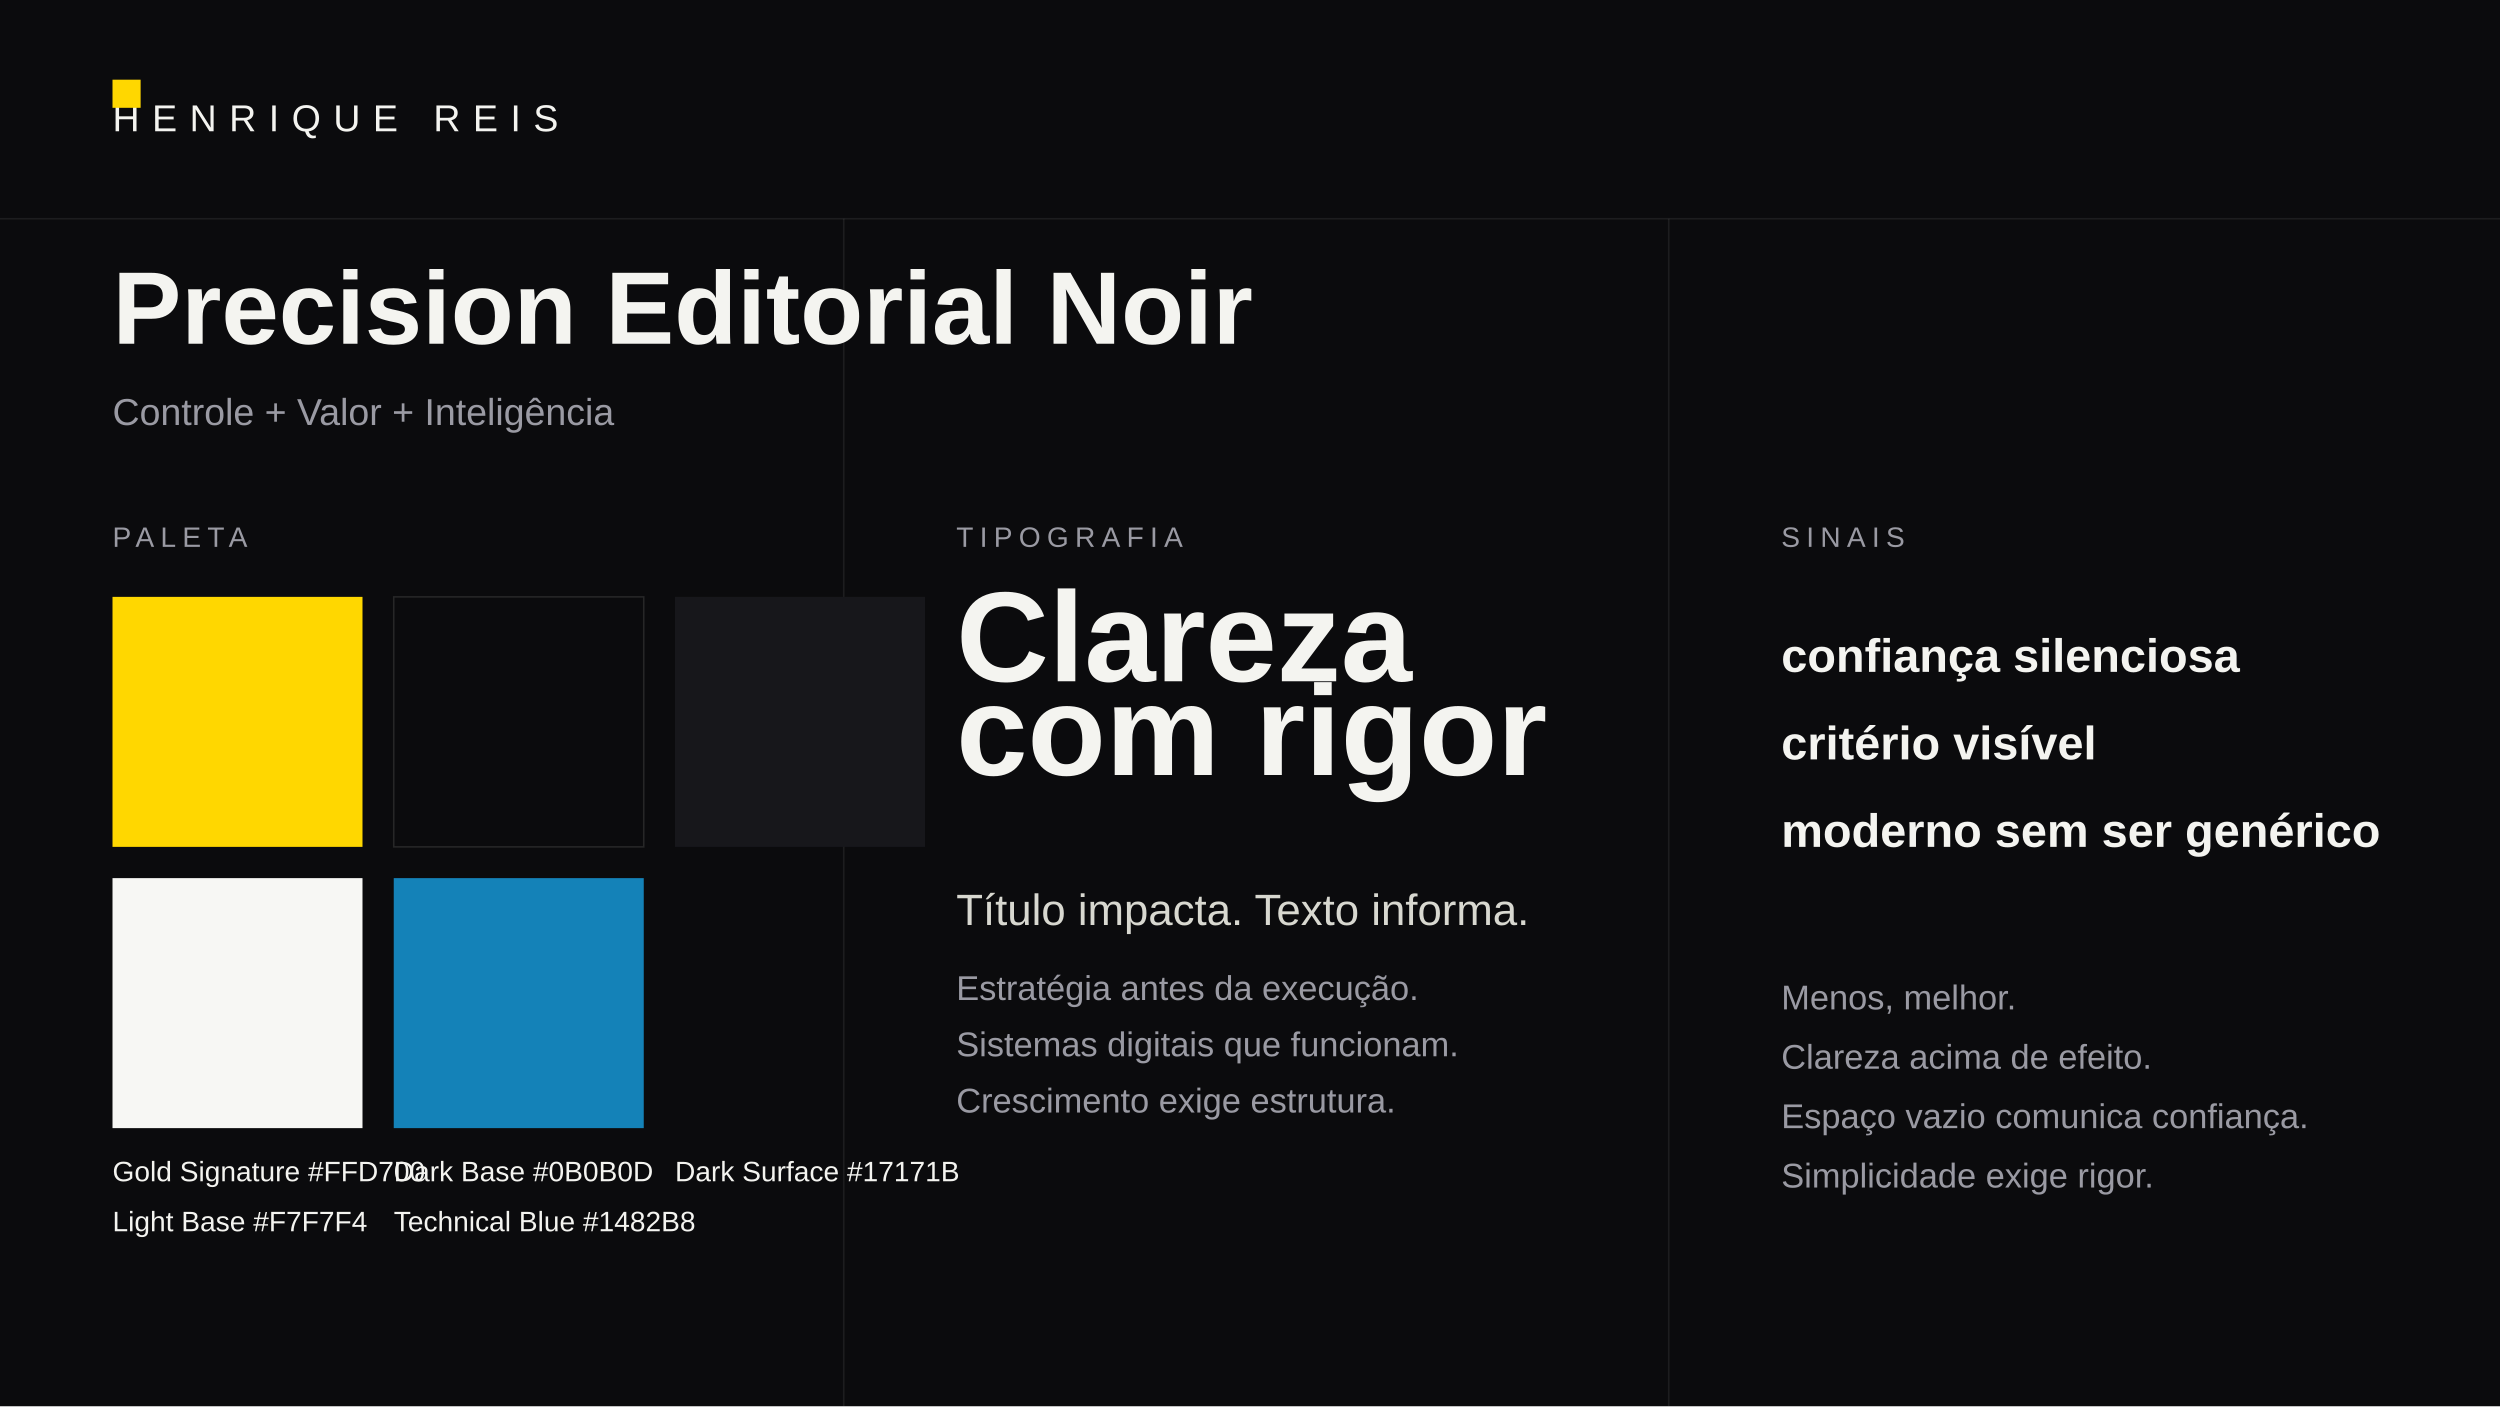
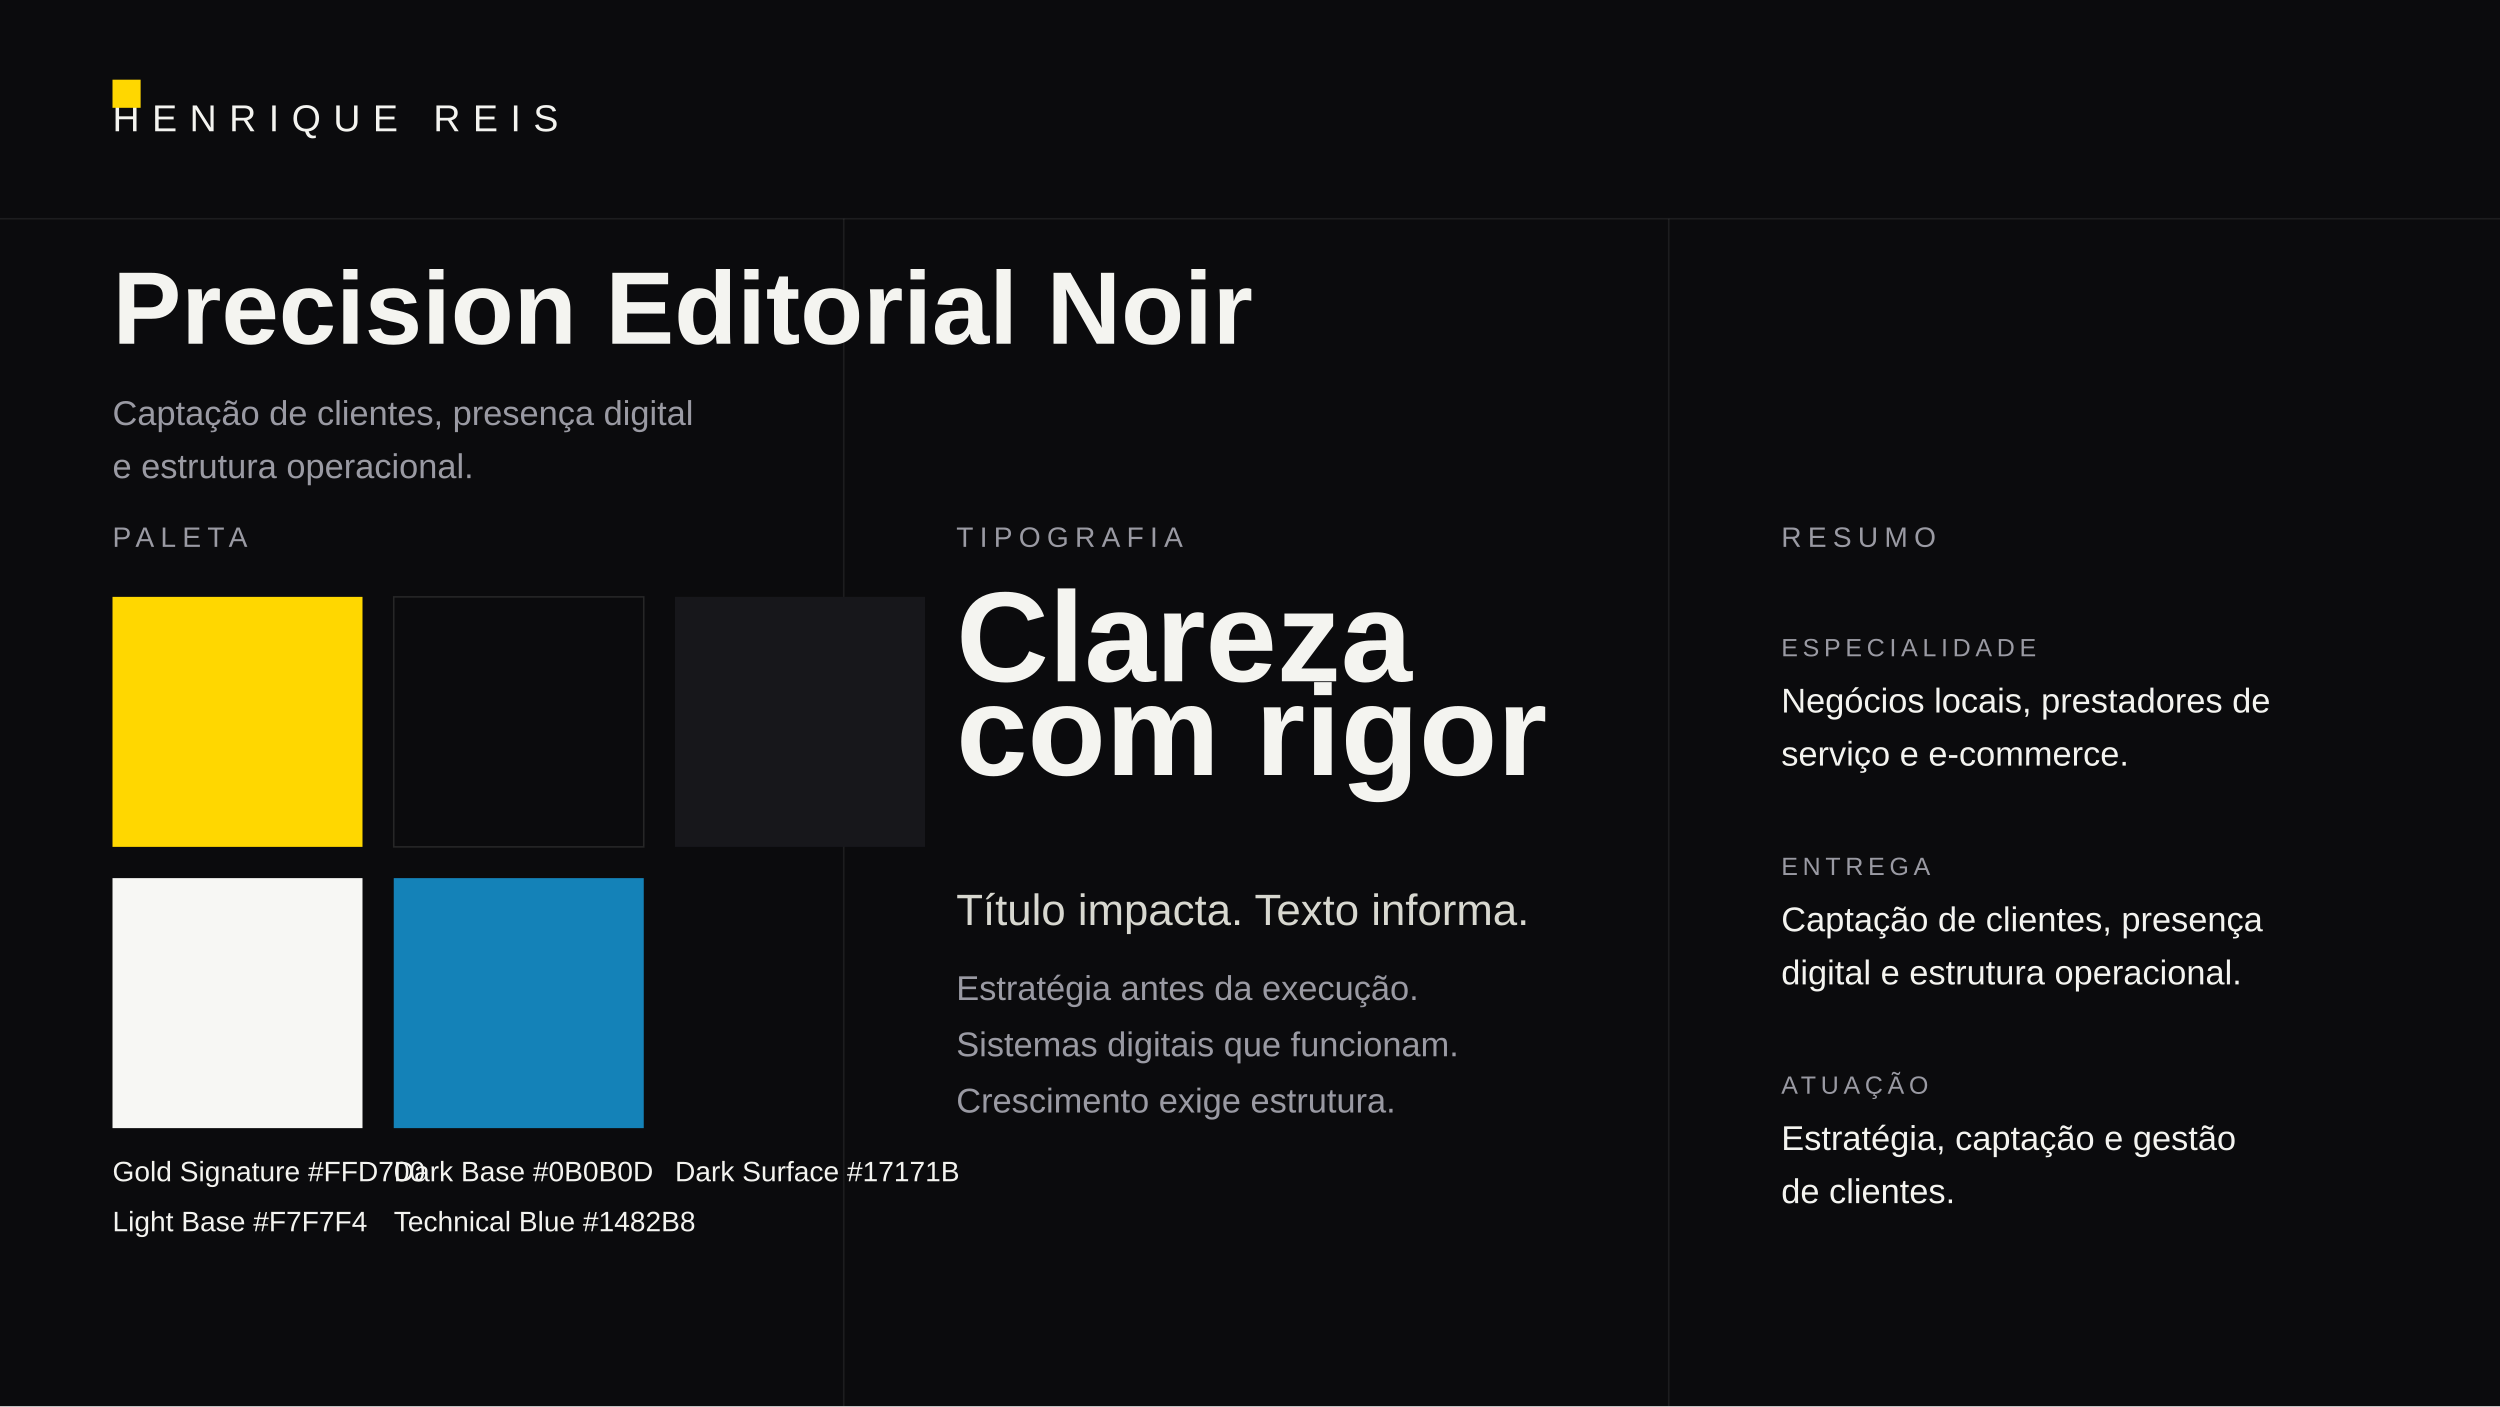
<svg xmlns="http://www.w3.org/2000/svg" width="1600" height="900" viewBox="0 0 1600 900" fill="none">
  <rect width="1600" height="900" fill="#0B0B0D" />
  <path d="M0 140H1600" stroke="#F4F4F0" stroke-opacity="0.08" />
  <path d="M540 140V900" stroke="#F4F4F0" stroke-opacity="0.08" />
  <path d="M1068 140V900" stroke="#F4F4F0" stroke-opacity="0.08" />
  <text x="72" y="84" fill="#F4F4F0" font-size="24" font-family="'Space Grotesk', 'Arial', sans-serif" letter-spacing="8">HENRIQUE REIS</text>
  <rect x="72" y="51" width="18" height="18" fill="#FFD700" />
  <text x="72" y="220" fill="#F4F4F0" font-size="66" font-family="'Space Grotesk', 'Arial', sans-serif" font-weight="700">
    Precision Editorial Noir
  </text>
-   <text x="72" y="272" fill="#9A9AA3" font-size="24" font-family="'Manrope', 'Arial', sans-serif">
-     Controle + Valor + Inteligência
+   <text x="72" y="272" fill="#9A9AA3" font-size="22" font-family="'Manrope', 'Arial', sans-serif">
+     Captação de clientes, presença digital
+   </text>
+   <text x="72" y="306" fill="#9A9AA3" font-size="22" font-family="'Manrope', 'Arial', sans-serif">
+     e estrutura operacional.
  </text>
  <text x="72" y="350" fill="#9A9AA3" font-size="18" font-family="'Space Grotesk', 'Arial', sans-serif" letter-spacing="4">PALETA</text>
  <rect x="72" y="382" width="160" height="160" fill="#FFD700" />
  <rect x="252" y="382" width="160" height="160" fill="#0B0B0D" stroke="#F4F4F0" stroke-opacity="0.12" />
  <rect x="432" y="382" width="160" height="160" fill="#17171B" />
  <rect x="72" y="562" width="160" height="160" fill="#F7F7F4" />
  <rect x="252" y="562" width="160" height="160" fill="#1482B8" />
  <text x="72" y="756" fill="#F4F4F0" font-size="18" font-family="'Manrope', 'Arial', sans-serif">Gold Signature  #FFD700</text>
  <text x="252" y="756" fill="#F4F4F0" font-size="18" font-family="'Manrope', 'Arial', sans-serif">Dark Base  #0B0B0D</text>
  <text x="432" y="756" fill="#F4F4F0" font-size="18" font-family="'Manrope', 'Arial', sans-serif">Dark Surface  #17171B</text>
  <text x="72" y="788" fill="#F4F4F0" font-size="18" font-family="'Manrope', 'Arial', sans-serif">Light Base  #F7F7F4</text>
  <text x="252" y="788" fill="#F4F4F0" font-size="18" font-family="'Manrope', 'Arial', sans-serif">Technical Blue  #1482B8</text>
  <text x="612" y="350" fill="#9A9AA3" font-size="18" font-family="'Space Grotesk', 'Arial', sans-serif" letter-spacing="4">TIPOGRAFIA</text>
  <text x="612" y="436" fill="#F4F4F0" font-size="82" font-family="'Space Grotesk', 'Arial', sans-serif" font-weight="700">
    Clareza
  </text>
  <text x="612" y="496" fill="#F4F4F0" font-size="82" font-family="'Space Grotesk', 'Arial', sans-serif" font-weight="700">
    com rigor
  </text>
  <text x="612" y="592" fill="#D8D8D0" font-size="28" font-family="'Manrope', 'Arial', sans-serif">
    Título impacta. Texto informa.
  </text>
  <text x="612" y="640" fill="#9A9AA3" font-size="22" font-family="'Manrope', 'Arial', sans-serif">
    Estratégia antes da execução.
  </text>
  <text x="612" y="676" fill="#9A9AA3" font-size="22" font-family="'Manrope', 'Arial', sans-serif">
    Sistemas digitais que funcionam.
  </text>
  <text x="612" y="712" fill="#9A9AA3" font-size="22" font-family="'Manrope', 'Arial', sans-serif">
    Crescimento exige estrutura.
  </text>
-   <text x="1140" y="350" fill="#9A9AA3" font-size="18" font-family="'Space Grotesk', 'Arial', sans-serif" letter-spacing="4">SINAIS</text>
-   <text x="1140" y="430" fill="#F4F4F0" font-size="30" font-family="'Space Grotesk', 'Arial', sans-serif" font-weight="700">
-     confiança silenciosa
+   <text x="1140" y="350" fill="#9A9AA3" font-size="18" font-family="'Space Grotesk', 'Arial', sans-serif" letter-spacing="4">RESUMO</text>
+   <text x="1140" y="420" fill="#9A9AA3" font-size="16" font-family="'Space Grotesk', 'Arial', sans-serif" letter-spacing="3">ESPECIALIDADE</text>
+   <text x="1140" y="456" fill="#F4F4F0" font-size="22" font-family="'Manrope', 'Arial', sans-serif">
+     Negócios locais, prestadores de
  </text>
-   <text x="1140" y="486" fill="#F4F4F0" font-size="30" font-family="'Space Grotesk', 'Arial', sans-serif" font-weight="700">
-     critério visível
+   <text x="1140" y="490" fill="#F4F4F0" font-size="22" font-family="'Manrope', 'Arial', sans-serif">
+     serviço e e-commerce.
  </text>
-   <text x="1140" y="542" fill="#F4F4F0" font-size="30" font-family="'Space Grotesk', 'Arial', sans-serif" font-weight="700">
-     moderno sem ser genérico
+   <text x="1140" y="560" fill="#9A9AA3" font-size="16" font-family="'Space Grotesk', 'Arial', sans-serif" letter-spacing="3">ENTREGA</text>
+   <text x="1140" y="596" fill="#F4F4F0" font-size="22" font-family="'Manrope', 'Arial', sans-serif">
+     Captação de clientes, presença
  </text>
-   <text x="1140" y="646" fill="#9A9AA3" font-size="22" font-family="'Manrope', 'Arial', sans-serif">
-     Menos, melhor.
+   <text x="1140" y="630" fill="#F4F4F0" font-size="22" font-family="'Manrope', 'Arial', sans-serif">
+     digital e estrutura operacional.
  </text>
-   <text x="1140" y="684" fill="#9A9AA3" font-size="22" font-family="'Manrope', 'Arial', sans-serif">
-     Clareza acima de efeito.
+   <text x="1140" y="700" fill="#9A9AA3" font-size="16" font-family="'Space Grotesk', 'Arial', sans-serif" letter-spacing="3">ATUAÇÃO</text>
+   <text x="1140" y="736" fill="#F4F4F0" font-size="22" font-family="'Manrope', 'Arial', sans-serif">
+     Estratégia, captação e gestão
  </text>
-   <text x="1140" y="722" fill="#9A9AA3" font-size="22" font-family="'Manrope', 'Arial', sans-serif">
-     Espaço vazio comunica confiança.
-   </text>
-   <text x="1140" y="760" fill="#9A9AA3" font-size="22" font-family="'Manrope', 'Arial', sans-serif">
-     Simplicidade exige rigor.
+   <text x="1140" y="770" fill="#F4F4F0" font-size="22" font-family="'Manrope', 'Arial', sans-serif">
+     de clientes.
  </text>
</svg>
